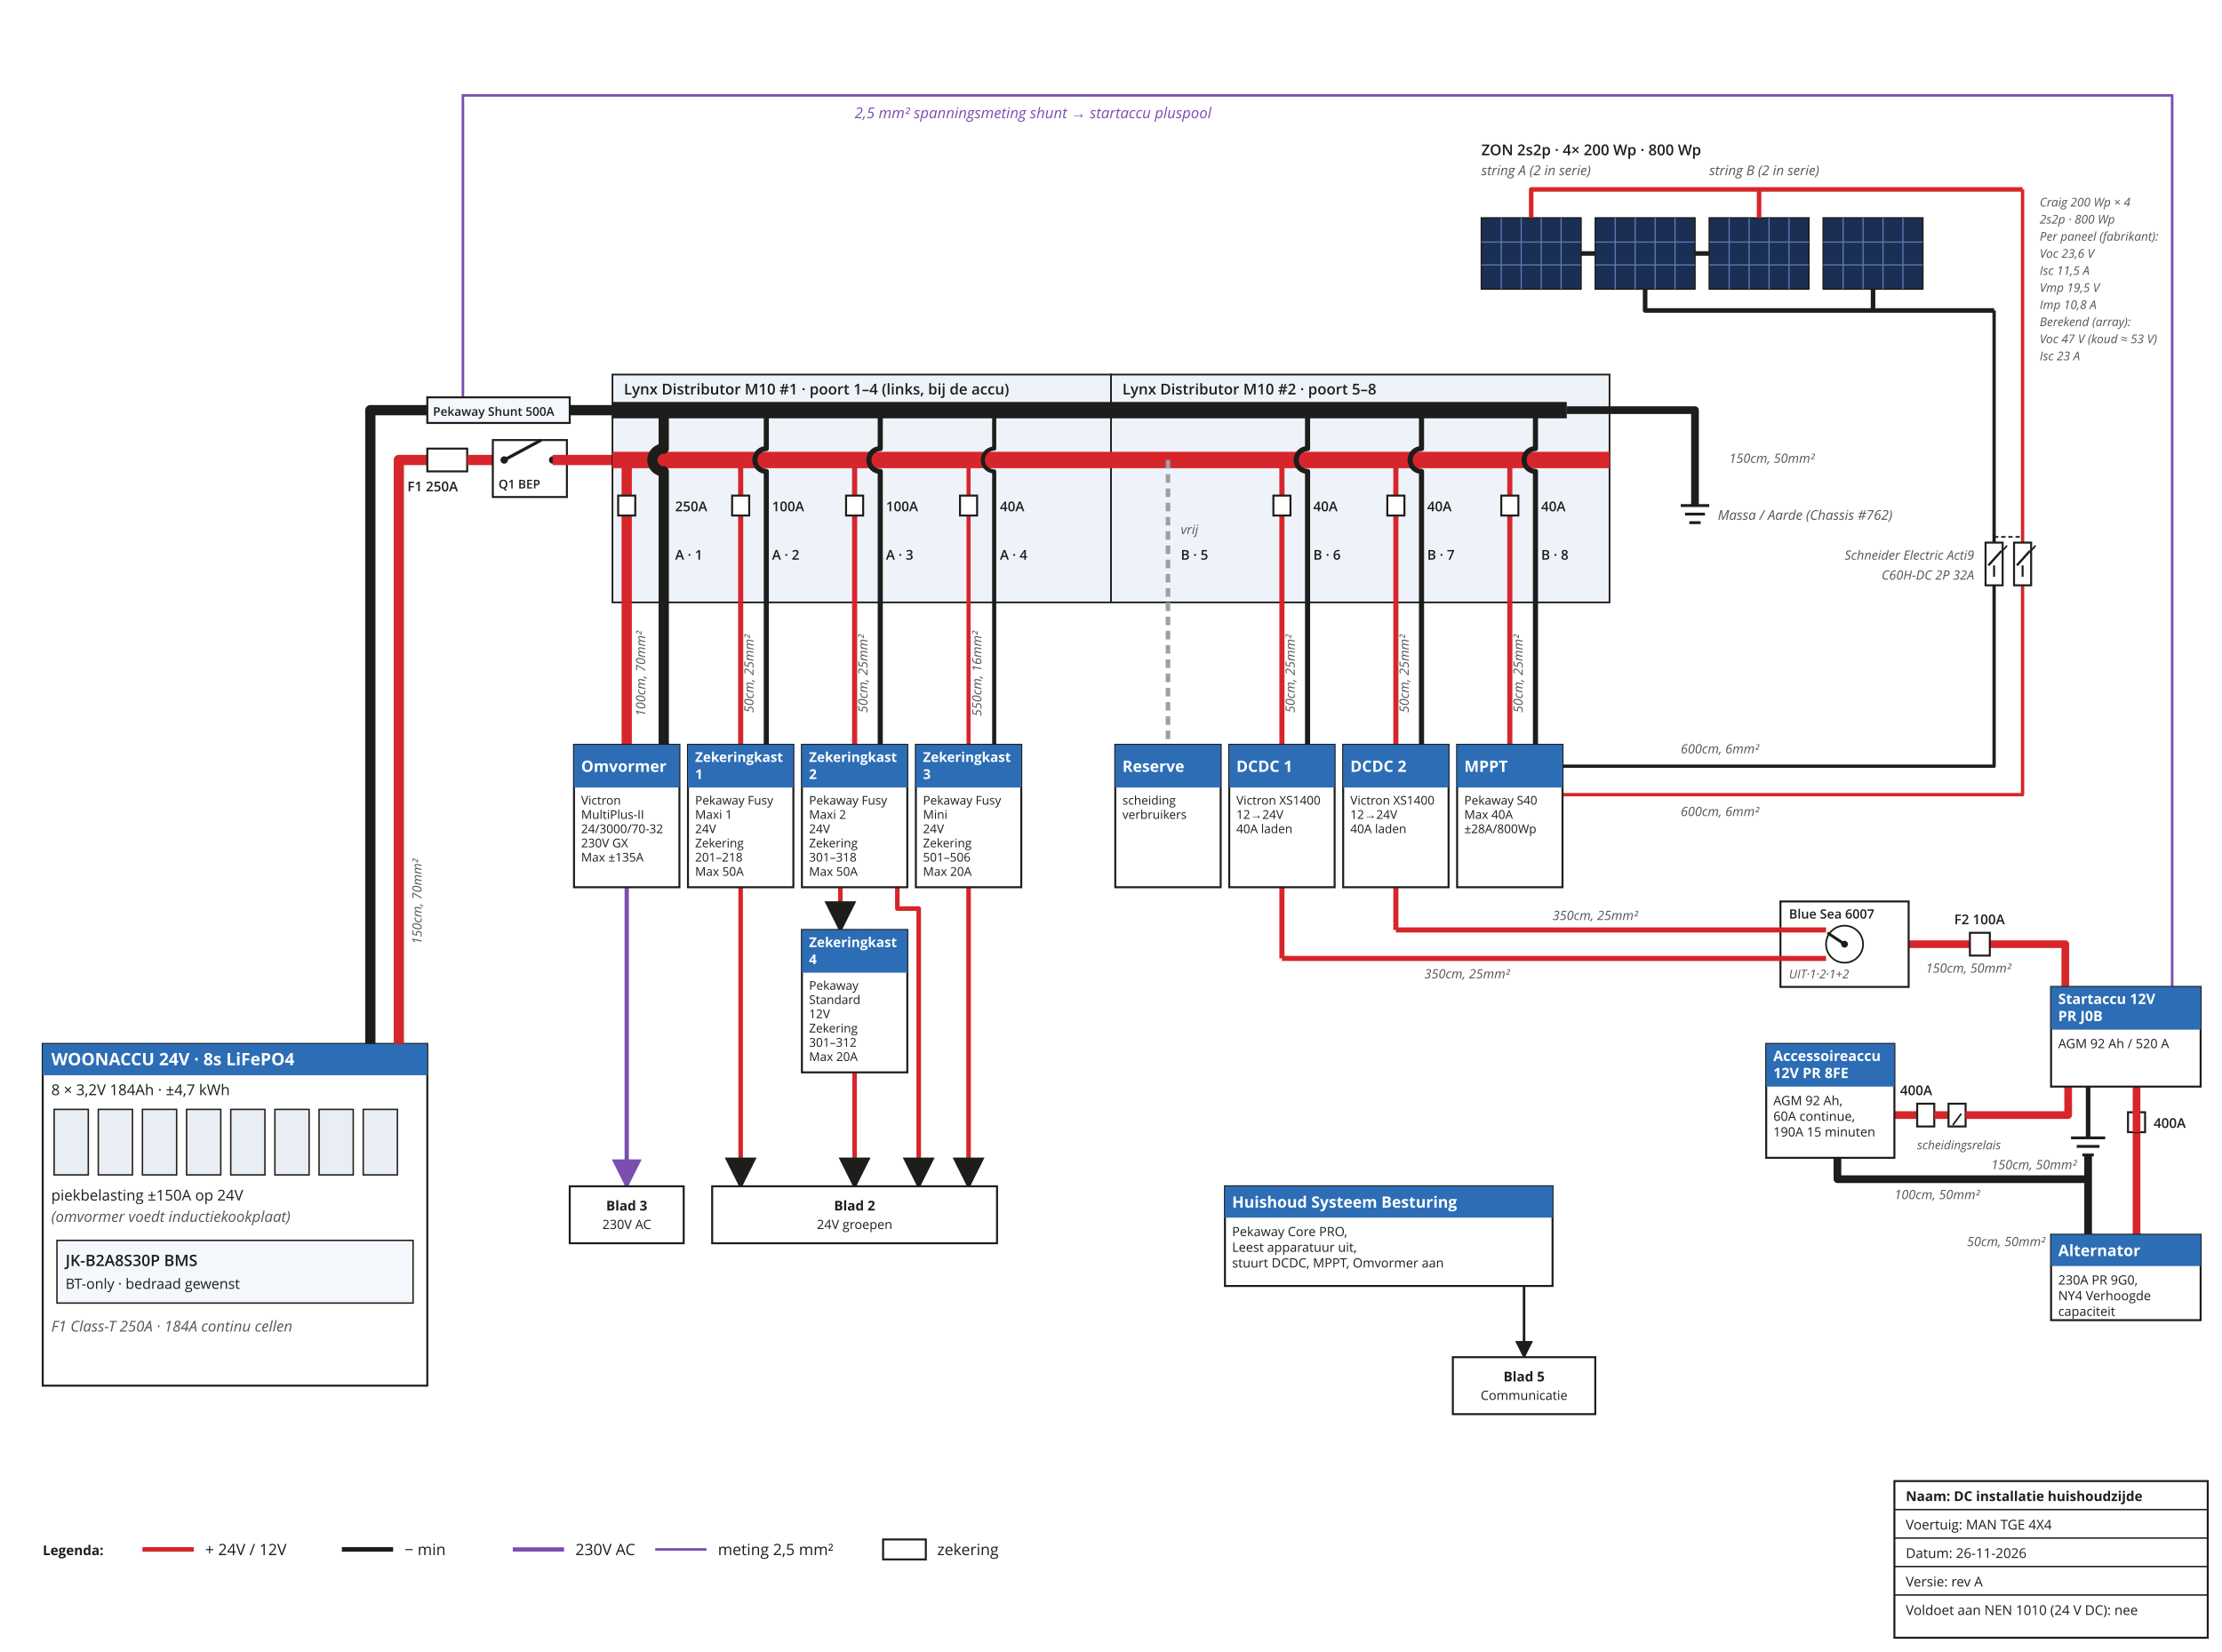
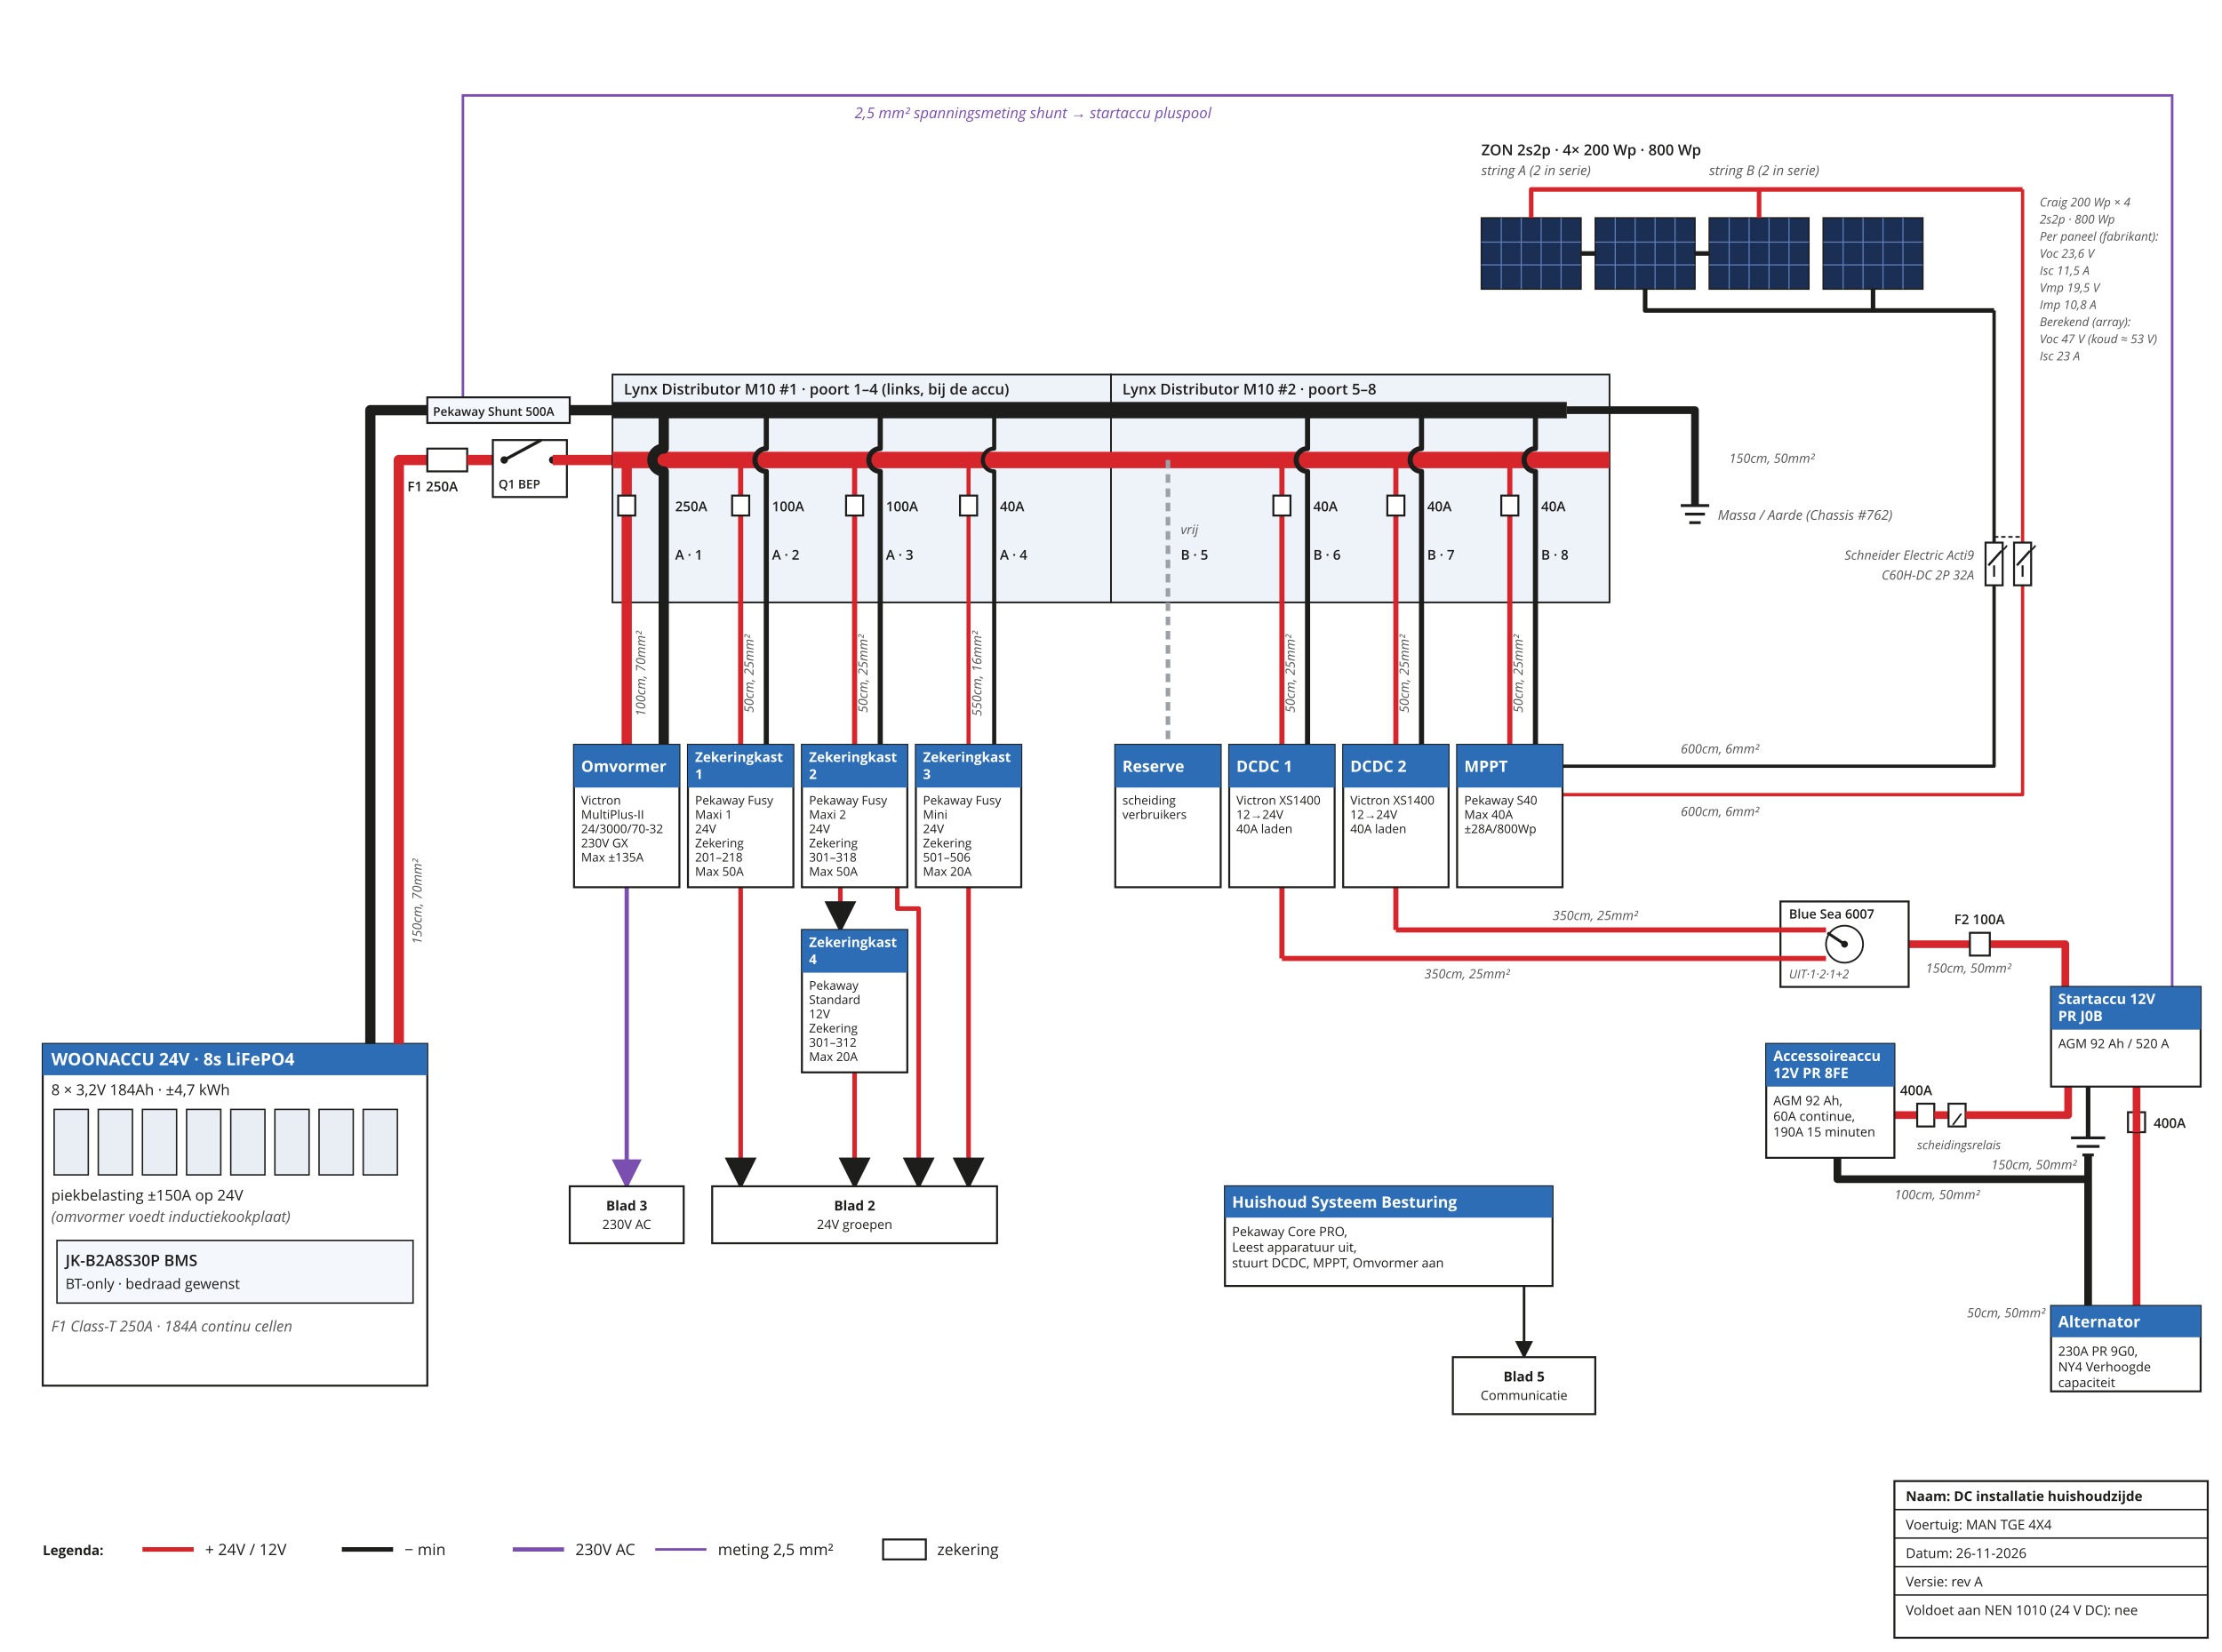
<svg xmlns="http://www.w3.org/2000/svg" viewBox="0 0 1560 1160" role="img" aria-label="Blad 1 energie en laden: woonaccu links onder, Lynx A en B midden met poorten 1 tot 8, zon 2s2p rechtsboven, 12V voertuigdelen rechts.">
  <rect width="100%" height="100%" fill="#fff" />
  <defs>
    <style>.p{stroke:#d7262b;stroke-width:3.2;fill:none;stroke-linejoin:round}
.n{stroke:#1d1d1b;stroke-width:3.2;fill:none;stroke-linejoin:round}
.ac{stroke:#7a4fb0;stroke-width:3;fill:none}
.box{fill:#fff;stroke:#1d1d1b;stroke-width:1.4}
.hd{fill:#2c6db5}
.ht{fill:#fff;font:700 12px 'Open Sans',Arial,sans-serif}
.bt{fill:#1d1d1b;font:400 11px 'Open Sans',Arial,sans-serif}
.lb{fill:#1d1d1b;font:600 11px 'Open Sans',Arial,sans-serif}
.cb{fill:#555;font:italic 400 10.5px 'Open Sans',Arial,sans-serif}
.fz{fill:#fff;stroke:#1d1d1b;stroke-width:1.4}
.fr{fill:#eef3fa;stroke:#1d1d1b;stroke-width:1.2}
.pv{fill:#1b2f55;stroke:#1d1d1b}
</style>
    <marker id="ar" viewBox="0 0 10 10" refX="9" refY="5" markerWidth="7" markerHeight="7" orient="auto-start-reverse">
      <path d="M0 0L10 5L0 10z" fill="#1d1d1b" />
    </marker>
    <marker id="arp" viewBox="0 0 10 10" refX="9" refY="5" markerWidth="7" markerHeight="7" orient="auto-start-reverse">
      <path d="M0 0L10 5L0 10z" fill="#7a4fb0" />
    </marker>
    <g id="pvp">
      <rect width="70" height="50" class="pv" />
      <path d="M0 17H70M0 33H70M14 0V50M28 0V50M42 0V50M56 0V50" stroke="#5f7fb8" stroke-width=".8" />
    </g>
  </defs>
  <g transform="translate(0,93)">
    <use href="#pvp" x="1040" y="60" />
    <use href="#pvp" x="1120" y="60" />
    <use href="#pvp" x="1200" y="60" />
    <use href="#pvp" x="1280" y="60" />
    <path d="M1110 85H1120" class="n" />
    <path d="M1190 85H1200" class="n" />
    <path d="M1075 60V40H1420" class="p" />
    <path d="M1155 110V125H1400" class="n" />
    <path d="M1235 60V40" class="p" />
    <path d="M1315 110V125" class="n" />
    <text x="1432" y="52" class="cb" style="font-size:8.5px">Craig 200 Wp × 4</text>
    <text x="1432" y="64" class="cb" style="font-size:8.5px">2s2p · 800 Wp</text>
    <text x="1432" y="76" class="cb" style="font-size:8.5px">Per paneel (fabrikant):</text>
    <text x="1432" y="88" class="cb" style="font-size:8.5px">Voc 23,6 V</text>
    <text x="1432" y="100" class="cb" style="font-size:8.5px">Isc 11,5 A</text>
    <text x="1432" y="112" class="cb" style="font-size:8.5px">Vmp 19,5 V</text>
    <text x="1432" y="124" class="cb" style="font-size:8.5px">Imp 10,8 A</text>
    <text x="1432" y="136" class="cb" style="font-size:8.5px">Berekend (array):</text>
    <text x="1432" y="148" class="cb" style="font-size:8.5px">Voc 47 V (koud ≈ 53 V)</text>
    <text x="1432" y="160" class="cb" style="font-size:8.5px">Isc 23 A</text>
    <text x="1040" y="30" class="cb" style="font-size:9.5px">string A (2 in serie)</text>
    <text x="1200" y="30" class="cb" style="font-size:9.5px">string B (2 in serie)</text>
    <text x="1040" y="16" class="lb" style="font-size:10.5px">ZON 2s2p · 4× 200 Wp · 800 Wp</text>
    <path d="M1420 40V465H1097" class="p" style="stroke-width:2.34" />
    <text x="1180" y="480" class="cb" style="font-size:9px">600cm, 6mm²</text>
    <path d="M1400 125V445H1097" class="n" style="stroke-width:2.34" />
    <text x="1180" y="436" class="cb" style="font-size:9px">600cm, 6mm²</text>
    <path d="M1400 284H1420" stroke="#1d1d1b" stroke-width="1.2" stroke-dasharray="3 2" />
    <rect x="1394" y="288" width="12" height="30" fill="#fff" stroke="#1d1d1b" stroke-width="1.4" />
    <path d="M1400 312V304" stroke="#1d1d1b" stroke-width="1.4" />
    <path d="M1396 304L1405 294" stroke="#1d1d1b" stroke-width="1.6" />
    <path d="M1405 294Q1408 292 1409 290" stroke="#1d1d1b" stroke-width="1.2" fill="none" />
    <rect x="1414" y="288" width="12" height="30" fill="#fff" stroke="#1d1d1b" stroke-width="1.4" />
    <path d="M1420 312V304" stroke="#1d1d1b" stroke-width="1.4" />
    <path d="M1416 304L1425 294" stroke="#1d1d1b" stroke-width="1.6" />
    <path d="M1425 294Q1428 292 1429 290" stroke="#1d1d1b" stroke-width="1.2" fill="none" />
    <path d="M1070 810V860" stroke="#1d1d1b" stroke-width="1.8" marker-end="url(#ar)" />
    <rect x="1020" y="860" width="100" height="40" class="box" />
    <text x="1070" y="877" text-anchor="middle" class="ht" style="font-size:9.5px;fill:#1d1d1b">Blad 5</text>
    <text x="1070" y="890" text-anchor="middle" class="bt" style="font-size:9px">Communicatie</text>
    <text x="1386" y="300" class="cb" style="font-size:9px" text-anchor="end">Schneider Electric Acti9</text>
    <text x="1386" y="314" class="cb" style="font-size:9px" text-anchor="end">C60H-DC 2P 32A</text>
    <path d="M325 187V-26H1525V600" stroke="#7a4fb0" stroke-width="1.8" fill="none" />
    <text x="600" y="-10" class="cb" style="fill:#7a4fb0">2,5 mm² spanningsmeting shunt → startaccu pluspool</text>
    <rect x="30" y="640" width="270" height="240" class="box" />
    <rect x="30" y="640" width="270" height="22" class="hd" />
    <text x="36" y="655" class="ht">WOONACCU 24V · 8s LiFePO4</text>
    <text x="36" y="676" class="bt" style="font-size:10.5px">8 × 3,2V 184Ah · ±4,7 kWh</text>
    <rect x="38" y="686" width="24" height="46" fill="#e9eef5" stroke="#1d1d1b" />
    <rect x="69" y="686" width="24" height="46" fill="#e9eef5" stroke="#1d1d1b" />
    <rect x="100" y="686" width="24" height="46" fill="#e9eef5" stroke="#1d1d1b" />
    <rect x="131" y="686" width="24" height="46" fill="#e9eef5" stroke="#1d1d1b" />
    <rect x="162" y="686" width="24" height="46" fill="#e9eef5" stroke="#1d1d1b" />
    <rect x="193" y="686" width="24" height="46" fill="#e9eef5" stroke="#1d1d1b" />
    <rect x="224" y="686" width="24" height="46" fill="#e9eef5" stroke="#1d1d1b" />
    <rect x="255" y="686" width="24" height="46" fill="#e9eef5" stroke="#1d1d1b" />
    <text x="36" y="750" class="bt" style="font-size:10.5px">piekbelasting ±150A op 24V</text>
    <text x="36" y="765" class="cb">(omvormer voedt inductiekookplaat)</text>
    <rect x="40" y="778" width="250" height="44" fill="#f4f7fb" stroke="#1d1d1b" />
    <text x="46" y="796" class="lb">JK-B2A8S30P BMS</text>
    <text x="46" y="812" class="bt" style="font-size:10px">BT-only · bedraad gewenst</text>
    <text x="36" y="842" class="cb">F1 Class-T 250A · 184A continu cellen</text>
    <path d="M260 640V195H300" class="n" style="stroke-width:7.2" />
    <path d="M280 640V230H300" class="p" style="stroke-width:7.2" />
    <text transform="translate(296,540) rotate(-90)" text-anchor="middle" class="cb" style="font-size:9px">150cm, 70mm²</text>
    <path d="M400 195H430" class="n" style="stroke-width:7.2" />
    <rect x="300" y="186" width="100" height="18" class="box" style="fill:#f4f7fb" />
    <text x="304" y="199" class="lb" style="font-size:8.5px">Pekaway Shunt 500A</text>
    <rect x="300" y="222" width="28" height="16" class="fz" />
    <text x="286" y="252" class="lb" style="font-size:9.5px">F1 250A</text>
    <path d="M328 230H346" class="p" style="stroke-width:7.2" />
    <rect x="346" y="216" width="52" height="40" fill="none" stroke="#1d1d1b" stroke-width="1.4" />
    <circle cx="354" cy="230" r="2.6" fill="#1d1d1b" />
    <circle cx="388" cy="230" r="2.6" fill="#1d1d1b" />
    <path d="M354 230L380 216" stroke="#1d1d1b" stroke-width="2.2" />
    <path d="M388 230H430" class="p" style="stroke-width:7.2" />
    <text x="350" y="250" class="lb" style="font-size:8.5px">Q1 BEP</text>
    <rect x="430" y="170" width="350" height="160" class="fr" />
    <text x="438" y="184" class="lb" style="font-size:10.5px">Lynx Distributor M10 #1 · poort 1–4 (links, bij de accu)</text>
    <rect x="780" y="170" width="350" height="160" class="fr" />
    <text x="788" y="184" class="lb" style="font-size:10.5px">Lynx Distributor M10 #2 · poort 5–8</text>
    <path d="M430 195H1100" class="n" style="stroke-width:11.5" />
    <path d="M430 230H1130" class="p" style="stroke-width:11.5" />
    <path d="M1100 195H1190V262" class="n" style="stroke-width:5.4" />
    <text x="1214" y="232" class="cb" style="font-size:9px">150cm, 50mm²</text>
    <path d="M1180 262H1200M1183 268H1197M1186 274H1194" stroke="#1d1d1b" stroke-width="2" />
    <text x="1206" y="272" class="cb" style="font-size:9.5px">Massa / Aarde (Chassis #762)</text>
    <path d="M466 430V238a8 8 0 0 1 0-16V195" class="n" style="stroke-width:7.2" />
    <path d="M538 430V238a8 8 0 0 1 0-16V195" class="n" style="stroke-width:3.6" />
    <path d="M618 430V238a8 8 0 0 1 0-16V195" class="n" style="stroke-width:3.6" />
    <path d="M698 430V238a8 8 0 0 1 0-16V195" class="n" style="stroke-width:2.88" />
    <path d="M918 430V238a8 8 0 0 1 0-16V195" class="n" style="stroke-width:3.6" />
    <path d="M998 430V238a8 8 0 0 1 0-16V195" class="n" style="stroke-width:3.6" />
    <path d="M1078 430V238a8 8 0 0 1 0-16V195" class="n" style="stroke-width:3.6" />
    <path d="M440 230V330" class="p" style="stroke-width:7.2" />
    <rect x="434" y="255" width="12" height="14" class="fz" />
    <text x="474" y="266" class="lb" style="font-size:9.5px">250A</text>
    <text x="474" y="300" class="lb" style="font-size:9.5px">A · 1</text>
    <path d="M440 330V430" class="p" style="stroke-width:7.2" />
    <path d="M520 230V330" class="p" style="stroke-width:3.6" />
    <rect x="514" y="255" width="12" height="14" class="fz" />
    <text x="542" y="266" class="lb" style="font-size:9.5px">100A</text>
    <text x="542" y="300" class="lb" style="font-size:9.5px">A · 2</text>
    <path d="M520 330V430" class="p" style="stroke-width:3.6" />
    <path d="M600 230V330" class="p" style="stroke-width:3.6" />
    <rect x="594" y="255" width="12" height="14" class="fz" />
    <text x="622" y="266" class="lb" style="font-size:9.5px">100A</text>
    <text x="622" y="300" class="lb" style="font-size:9.5px">A · 3</text>
    <path d="M600 330V430" class="p" style="stroke-width:3.6" />
    <path d="M680 230V330" class="p" style="stroke-width:2.88" />
    <rect x="674" y="255" width="12" height="14" class="fz" />
    <text x="702" y="266" class="lb" style="font-size:9.5px">40A</text>
    <text x="702" y="300" class="lb" style="font-size:9.5px">A · 4</text>
    <path d="M680 330V430" class="p" style="stroke-width:2.88" />
    <path d="M820 230V330" class="p" style="stroke:#9aa0a6;stroke-dasharray:6 4" />
    <text x="829" y="282" class="cb" style="font-size:9px">vrij</text>
    <text x="829" y="300" class="lb" style="font-size:9.5px">B · 5</text>
    <path d="M820 330V430" class="p" style="stroke:#9aa0a6;stroke-dasharray:6 4" />
    <path d="M900 230V330" class="p" style="stroke-width:3.6" />
    <rect x="894" y="255" width="12" height="14" class="fz" />
    <text x="922" y="266" class="lb" style="font-size:9.5px">40A</text>
    <text x="922" y="300" class="lb" style="font-size:9.5px">B · 6</text>
    <path d="M900 330V430" class="p" style="stroke-width:3.6" />
    <path d="M980 230V330" class="p" style="stroke-width:3.6" />
    <rect x="974" y="255" width="12" height="14" class="fz" />
    <text x="1002" y="266" class="lb" style="font-size:9.5px">40A</text>
    <text x="1002" y="300" class="lb" style="font-size:9.5px">B · 7</text>
    <path d="M980 330V430" class="p" style="stroke-width:3.6" />
    <path d="M1060 230V330" class="p" style="stroke-width:3.6" />
    <rect x="1054" y="255" width="12" height="14" class="fz" />
    <text x="1082" y="266" class="lb" style="font-size:9.5px">40A</text>
    <text x="1082" y="300" class="lb" style="font-size:9.5px">B · 8</text>
    <path d="M1060 330V430" class="p" style="stroke-width:3.6" />
    <path d="M440 530V740" class="ac" marker-end="url(#arp)" />
    <path d="M520 530V740" class="p" marker-end="url(#ar)" />
    <path d="M630 530V545H645V740" class="p" marker-end="url(#ar)" />
    <path d="M590 530V560" class="p" marker-end="url(#ar)" />
    <path d="M600 660V740" class="p" marker-end="url(#ar)" />
    <path d="M680 530V740" class="p" marker-end="url(#ar)" />
    <path d="M1450 600V570H1340" class="p" style="stroke-width:5.4" />
    <rect x="1383" y="562" width="14" height="16" class="fz" />
    <text x="1372" y="556" class="lb" style="font-size:9.5px">F2 100A</text>
    <text x="1352" y="590" class="cb" style="font-size:9px">150cm, 50mm²</text>
    <rect x="1250" y="540" width="90" height="60" class="box" />
    <circle cx="1295" cy="570" r="13" fill="#fff" stroke="#1d1d1b" stroke-width="1.2" />
    <circle cx="1295" cy="570" r="2.4" fill="#1d1d1b" />
    <path d="M1295 570L1283 562" stroke="#1d1d1b" stroke-width="2" />
    <text x="1256" y="552" class="lb" style="font-size:9px">Blue Sea 6007</text>
    <text x="1256" y="594" class="cb" style="font-size:8.5px">UIT·1·2·1+2</text>
    <path d="M1250 560H1282" class="p" style="stroke-width:3.6" />
    <path d="M1250 580H1282" class="p" style="stroke-width:3.6" />
    <path d="M980 560V530" class="p" style="stroke-width:3.6" />
    <path d="M980 560H1250" class="p" style="stroke-width:3.6" />
    <path d="M900 580V530" class="p" style="stroke-width:3.6" />
    <path d="M900 580H1250" class="p" style="stroke-width:3.6" />
    <text x="1090" y="553" class="cb" style="font-size:9px">350cm, 25mm²</text>
    <text x="1000" y="594" class="cb" style="font-size:9px">350cm, 25mm²</text>
    <path d="M1330 690H1346" class="p" style="stroke-width:5.4" />
    <rect x="1346" y="682" width="12" height="16" class="fz" />
    <text x="1334" y="676" class="lb" style="font-size:9.5px">400A</text>
    <path d="M1358 690H1368" class="p" style="stroke-width:5.4" />
    <rect x="1368" y="682" width="12" height="16" class="fz" />
    <path d="M1371 697L1377 689" stroke="#1d1d1b" stroke-width="1.2" />
    <text x="1346" y="714" class="cb" style="font-size:8.5px">scheidingsrelais</text>
    <path d="M1380 690H1452V670" class="p" style="stroke-width:5.4" />
    <path d="M1466 670V706" class="n" />
    <path d="M1454 706H1478M1458 712H1474M1462 718H1470" stroke="#1d1d1b" stroke-width="2" />
-     <path d="M1466 774V718" class="n" style="stroke-width:5.4" />
+     <path d="M1466 824V718" class="n" style="stroke-width:5.4" />
    <path d="M1290 720V735H1466" class="n" style="stroke-width:5.4" />
    <text x="1330" y="749" class="cb" style="font-size:9px">100cm, 50mm²</text>
-     <text x="1436" y="782" text-anchor="end" class="cb" style="font-size:9px">50cm, 50mm²</text>
-     <path d="M1500 774V688" class="p" style="stroke-width:5.4" />
+     <text x="1436" y="832" text-anchor="end" class="cb" style="font-size:9px">50cm, 50mm²</text>
+     <path d="M1500 824V688" class="p" style="stroke-width:5.4" />
    <rect x="1494" y="688" width="12" height="14" class="fz" />
    <path d="M1500 702V670" class="p" style="stroke-width:5.4" />
    <text x="1512" y="699" class="lb" style="font-size:9.5px">400A</text>
    <text x="1458" y="728" text-anchor="end" class="cb" style="font-size:9px">150cm, 50mm²</text>
    <g transform="translate(30,987)">
      <text x="0" y="12" class="bt" style="font-size:9.5px;font-weight:700;fill:#1d1d1b">Legenda:</text>
      <g transform="translate(70,0)">
        <path d="M0 8H36" class="p" />
        <text x="44" y="12" class="bt">+ 24V / 12V</text>
        <path d="M140 8H176" class="n" />
        <text x="184" y="12" class="bt">− min</text>
        <path d="M260 8H296" class="ac" />
        <text x="304" y="12" class="bt">230V AC</text>
        <path d="M360 8H396" stroke="#7a4fb0" stroke-width="1.8" />
        <text x="404" y="12" class="bt">meting 2,5 mm²</text>
        <rect x="520" y="1" width="30" height="14" class="fz" />
        <text x="558" y="12" class="bt">zekering</text>
      </g>
    </g>
    <rect x="403" y="430" width="74" height="100" class="box" />
    <rect x="403" y="430" width="74" height="30" class="hd" />
    <text x="408" y="449" class="ht" style="font-size:11px">Omvormer</text>
    <text x="408" y="472" class="bt" style="font-size:8.5px">Victron</text>
    <text x="408" y="482" class="bt" style="font-size:8.5px">MultiPlus-II</text>
    <text x="408" y="492" class="bt" style="font-size:8.5px">24/3000/70-32</text>
    <text x="408" y="502" class="bt" style="font-size:8.5px">230V GX</text>
    <text x="408" y="512" class="bt" style="font-size:8.5px">Max ±135A</text>
    <rect x="483" y="430" width="74" height="100" class="box" />
    <rect x="483" y="430" width="74" height="30" class="hd" />
    <text x="488" y="442" class="ht" style="font-size:9.5px">Zekeringkast</text>
    <text x="488" y="454" class="ht" style="font-size:9.5px">1</text>
    <text x="488" y="472" class="bt" style="font-size:8.5px">Pekaway Fusy</text>
    <text x="488" y="482" class="bt" style="font-size:8.5px">Maxi 1</text>
    <text x="488" y="492" class="bt" style="font-size:8.5px">24V</text>
    <text x="488" y="502" class="bt" style="font-size:8.5px">Zekering</text>
    <text x="488" y="512" class="bt" style="font-size:8.5px">201–218</text>
    <text x="488" y="522" class="bt" style="font-size:8.5px">Max 50A</text>
    <rect x="563" y="430" width="74" height="100" class="box" />
    <rect x="563" y="430" width="74" height="30" class="hd" />
    <text x="568" y="442" class="ht" style="font-size:9.5px">Zekeringkast</text>
    <text x="568" y="454" class="ht" style="font-size:9.5px">2</text>
    <text x="568" y="472" class="bt" style="font-size:8.5px">Pekaway Fusy</text>
    <text x="568" y="482" class="bt" style="font-size:8.5px">Maxi 2</text>
    <text x="568" y="492" class="bt" style="font-size:8.5px">24V</text>
    <text x="568" y="502" class="bt" style="font-size:8.5px">Zekering</text>
    <text x="568" y="512" class="bt" style="font-size:8.5px">301–318</text>
    <text x="568" y="522" class="bt" style="font-size:8.5px">Max 50A</text>
    <rect x="563" y="560" width="74" height="100" class="box" />
    <rect x="563" y="560" width="74" height="30" class="hd" />
    <text x="568" y="572" class="ht" style="font-size:9.5px">Zekeringkast</text>
    <text x="568" y="584" class="ht" style="font-size:9.5px">4</text>
    <text x="568" y="602" class="bt" style="font-size:8.5px">Pekaway</text>
    <text x="568" y="612" class="bt" style="font-size:8.5px">Standard</text>
    <text x="568" y="622" class="bt" style="font-size:8.5px">12V</text>
    <text x="568" y="632" class="bt" style="font-size:8.5px">Zekering</text>
    <text x="568" y="642" class="bt" style="font-size:8.5px">301–312</text>
    <text x="568" y="652" class="bt" style="font-size:8.5px">Max 20A</text>
    <rect x="643" y="430" width="74" height="100" class="box" />
    <rect x="643" y="430" width="74" height="30" class="hd" />
    <text x="648" y="442" class="ht" style="font-size:9.5px">Zekeringkast</text>
    <text x="648" y="454" class="ht" style="font-size:9.5px">3</text>
    <text x="648" y="472" class="bt" style="font-size:8.5px">Pekaway Fusy</text>
    <text x="648" y="482" class="bt" style="font-size:8.5px">Mini</text>
    <text x="648" y="492" class="bt" style="font-size:8.5px">24V</text>
    <text x="648" y="502" class="bt" style="font-size:8.5px">Zekering</text>
    <text x="648" y="512" class="bt" style="font-size:8.5px">501–506</text>
    <text x="648" y="522" class="bt" style="font-size:8.5px">Max 20A</text>
    <rect x="783" y="430" width="74" height="100" class="box" />
    <rect x="783" y="430" width="74" height="30" class="hd" />
    <text x="788" y="449" class="ht" style="font-size:11px">Reserve</text>
    <text x="788" y="472" class="bt" style="font-size:8.5px">scheiding</text>
    <text x="788" y="482" class="bt" style="font-size:8.5px">verbruikers</text>
    <rect x="863" y="430" width="74" height="100" class="box" />
    <rect x="863" y="430" width="74" height="30" class="hd" />
    <text x="868" y="449" class="ht" style="font-size:11px">DCDC 1</text>
    <text x="868" y="472" class="bt" style="font-size:8.5px">Victron XS1400</text>
    <text x="868" y="482" class="bt" style="font-size:8.5px">12→24V</text>
    <text x="868" y="492" class="bt" style="font-size:8.5px">40A laden</text>
    <rect x="943" y="430" width="74" height="100" class="box" />
    <rect x="943" y="430" width="74" height="30" class="hd" />
    <text x="948" y="449" class="ht" style="font-size:11px">DCDC 2</text>
    <text x="948" y="472" class="bt" style="font-size:8.5px">Victron XS1400</text>
    <text x="948" y="482" class="bt" style="font-size:8.5px">12→24V</text>
    <text x="948" y="492" class="bt" style="font-size:8.5px">40A laden</text>
    <rect x="1023" y="430" width="74" height="100" class="box" />
    <rect x="1023" y="430" width="74" height="30" class="hd" />
    <text x="1028" y="449" class="ht" style="font-size:11px">MPPT</text>
    <text x="1028" y="472" class="bt" style="font-size:8.5px">Pekaway S40</text>
    <text x="1028" y="482" class="bt" style="font-size:8.5px">Max 40A</text>
    <text x="1028" y="492" class="bt" style="font-size:8.5px">±28A/800Wp</text>
    <text transform="translate(453,380) rotate(-90)" text-anchor="middle" class="cb" style="font-size:9px">100cm, 70mm²</text>
    <text transform="translate(529,380) rotate(-90)" text-anchor="middle" class="cb" style="font-size:9px">50cm, 25mm²</text>
    <text transform="translate(609,380) rotate(-90)" text-anchor="middle" class="cb" style="font-size:9px">50cm, 25mm²</text>
    <text transform="translate(689,380) rotate(-90)" text-anchor="middle" class="cb" style="font-size:9px">550cm, 16mm²</text>
    <text transform="translate(909,380) rotate(-90)" text-anchor="middle" class="cb" style="font-size:9px">50cm, 25mm²</text>
    <text transform="translate(989,380) rotate(-90)" text-anchor="middle" class="cb" style="font-size:9px">50cm, 25mm²</text>
    <text transform="translate(1069,380) rotate(-90)" text-anchor="middle" class="cb" style="font-size:9px">50cm, 25mm²</text>
    <rect x="400" y="740" width="80" height="40" class="box" />
    <text x="440" y="757" text-anchor="middle" class="ht" style="font-size:9.5px;fill:#1d1d1b">Blad 3</text>
    <text x="440" y="770" text-anchor="middle" class="bt" style="font-size:9px">230V AC</text>
    <rect x="500" y="740" width="200" height="40" class="box" />
    <text x="600" y="757" text-anchor="middle" class="ht" style="font-size:9.5px;fill:#1d1d1b">Blad 2</text>
    <text x="600" y="770" text-anchor="middle" class="bt" style="font-size:9px">24V groepen</text>
    <rect x="1440" y="600" width="105" height="70" class="box" />
    <rect x="1440" y="600" width="105" height="30" class="hd" />
    <text x="1445" y="612" class="ht" style="font-size:10px">Startaccu 12V</text>
    <text x="1445" y="624" class="ht" style="font-size:10px">PR J0B</text>
    <text x="1445" y="643" class="bt" style="font-size:9px">AGM 92 Ah / 520 A</text>
    <rect x="1240" y="640" width="90" height="80" class="box" />
    <rect x="1240" y="640" width="90" height="30" class="hd" />
    <text x="1245" y="652" class="ht" style="font-size:10px">Accessoireaccu</text>
    <text x="1245" y="664" class="ht" style="font-size:10px">12V PR 8FE</text>
    <text x="1245" y="683" class="bt" style="font-size:9px">AGM 92 Ah,</text>
    <text x="1245" y="694" class="bt" style="font-size:9px">60A continue,</text>
    <text x="1245" y="705" class="bt" style="font-size:9px">190A 15 minuten</text>
-     <rect x="1440" y="774" width="105" height="60" class="box" />
-     <rect x="1440" y="774" width="105" height="22" class="hd" />
-     <text x="1445" y="789" class="ht" style="font-size:11px">Alternator</text>
-     <text x="1445" y="809" class="bt" style="font-size:9px">230A PR 9G0,</text>
-     <text x="1445" y="820" class="bt" style="font-size:9px">NY4 Verhoogde</text>
-     <text x="1445" y="831" class="bt" style="font-size:9px">capaciteit</text>
+     <rect x="1440" y="824" width="105" height="60" class="box" />
+     <rect x="1440" y="824" width="105" height="22" class="hd" />
+     <text x="1445" y="839" class="ht" style="font-size:11px">Alternator</text>
+     <text x="1445" y="859" class="bt" style="font-size:9px">230A PR 9G0,</text>
+     <text x="1445" y="870" class="bt" style="font-size:9px">NY4 Verhoogde</text>
+     <text x="1445" y="881" class="bt" style="font-size:9px">capaciteit</text>
    <rect x="860" y="740" width="230" height="70" class="box" />
    <rect x="860" y="740" width="230" height="22" class="hd" />
    <text x="865" y="755" class="ht" style="font-size:11px">Huishoud Systeem Besturing</text>
    <text x="865" y="775" class="bt" style="font-size:9px">Pekaway Core PRO,</text>
    <text x="865" y="786" class="bt" style="font-size:9px">Leest apparatuur uit,</text>
    <text x="865" y="797" class="bt" style="font-size:9px">stuurt DCDC, MPPT, Omvormer aan</text>
  </g>
  <g font-family="Open Sans,Arial,sans-serif">
    <rect x="1330" y="1040" width="220" height="110" fill="#fff" stroke="#1d1d1b" stroke-width="1.4" />
    <path d="M1330 1060H1550M1330 1080H1550M1330 1100H1550M1330 1120H1550" stroke="#1d1d1b" stroke-width="1" />
    <text x="1338" y="1054" font-size="9.5" font-weight="700" fill="#1d1d1b">Naam: DC installatie huishoudzijde</text>
    <text x="1338" y="1074" font-size="9.5" fill="#1d1d1b">Voertuig: MAN TGE 4X4</text>
    <text x="1338" y="1094" font-size="9.5" fill="#1d1d1b">Datum: 26-11-2026</text>
    <text x="1338" y="1114" font-size="9.5" fill="#1d1d1b">Versie: rev A</text>
    <text x="1338" y="1134" font-size="9.5" fill="#1d1d1b">Voldoet aan NEN 1010 (24 V DC): nee</text>
  </g>
</svg>
